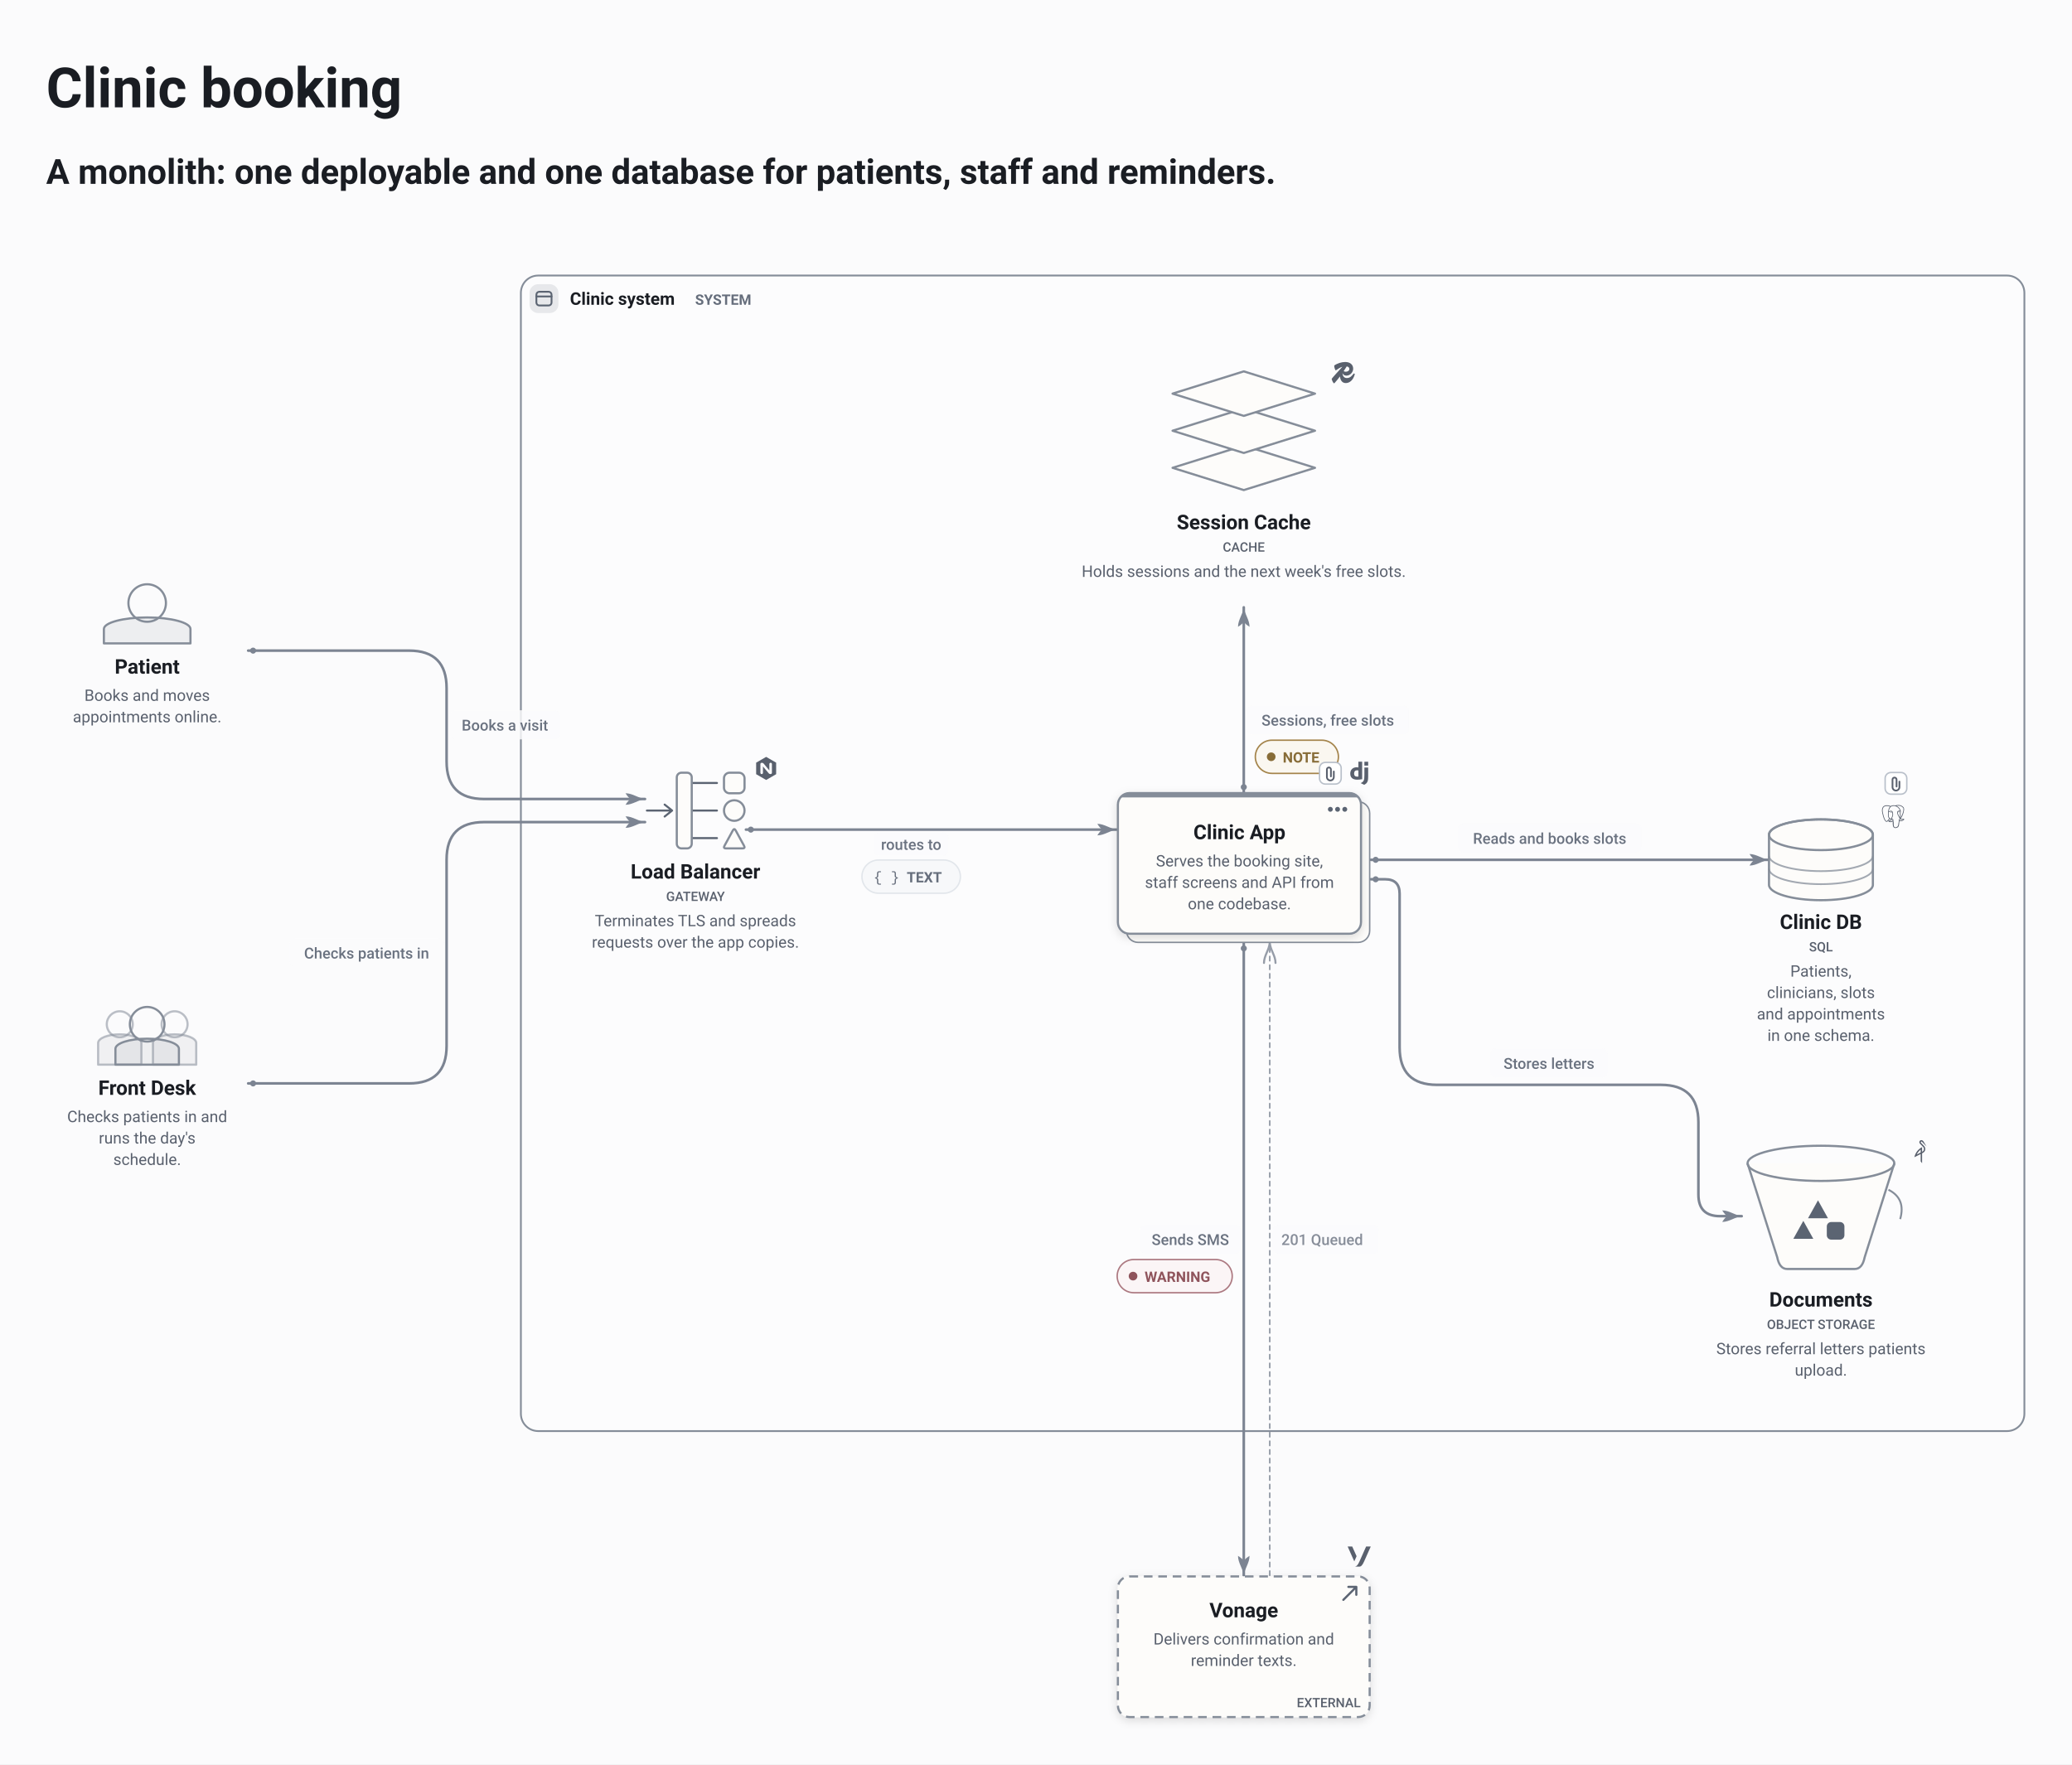
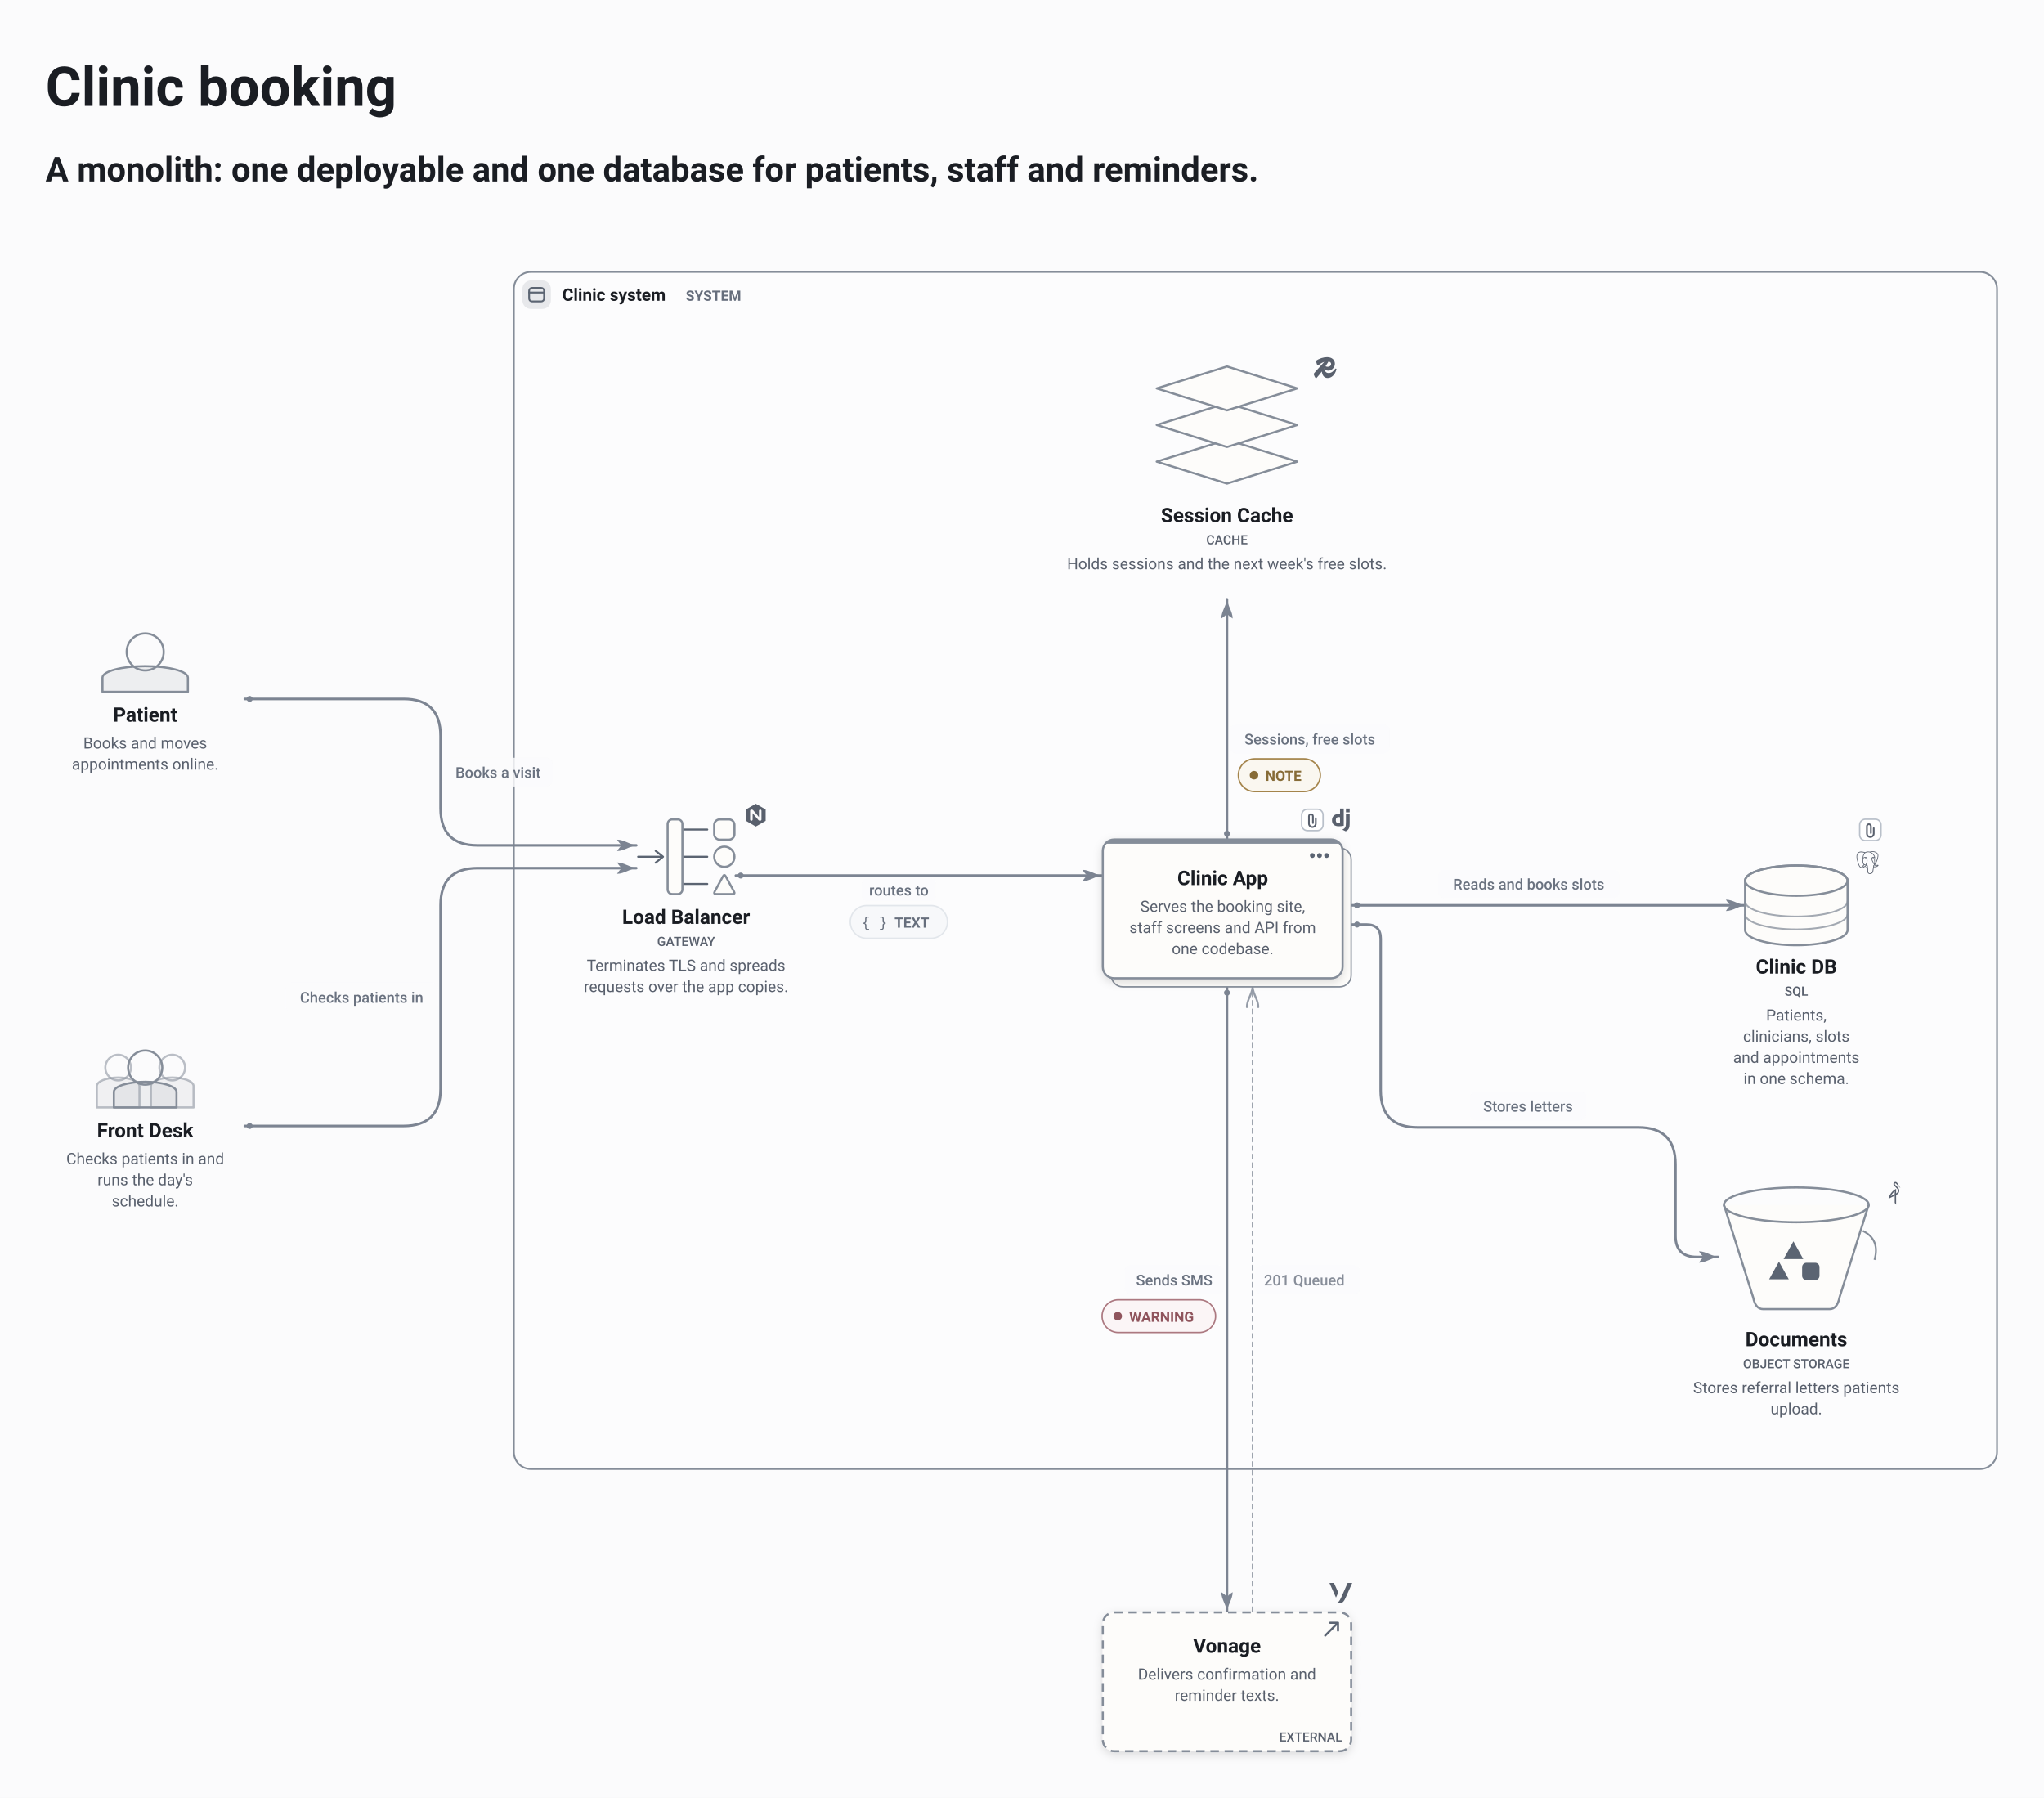
- <svg xmlns="http://www.w3.org/2000/svg" width="1436" height="1223" viewBox="0 0 1436 1223" role="img">
+ <svg xmlns="http://www.w3.org/2000/svg" width="1436" height="1263" viewBox="0 0 1436 1263" role="img">
  <defs>
    <filter id="docs-top-starter-monolith-dc-shadow" x="-25%" y="-30%" width="150%" height="170%">
      <feGaussianBlur in="SourceAlpha" stdDeviation="3" result="blur" />
      <feOffset in="blur" dx="0" dy="2" result="offset" />
      <feFlood flood-color="rgba(19, 24, 32, 0.13)" flood-opacity="1" result="color" />
      <feComposite in="color" in2="offset" operator="in" result="shadow" />
      <feMerge>
        <feMergeNode in="shadow" />
        <feMergeNode in="SourceGraphic" />
      </feMerge>
    </filter>
    <marker id="docs-top-starter-monolith-dc-arrow-7c8492" viewBox="-0.7 -0.7 15.4 9.4" refX="13.5" refY="4" markerWidth="15.4" markerHeight="9.4" markerUnits="userSpaceOnUse" orient="auto-start-reverse">
      <path d="M14 4 C9 3.6 5 0 0 0 Q2 3.2 3.6 4 Q2 4.8 0 8 C5 8 9 4.4 14 4 Z" fill="#7c8492" stroke-linejoin="round" stroke-linecap="round" />
    </marker>
    <marker id="docs-top-starter-monolith-dc-arrow-7c8492-open" viewBox="-0.7 -0.7 15.4 9.4" refX="13.5" refY="4" markerWidth="15.4" markerHeight="9.4" markerUnits="userSpaceOnUse" orient="auto-start-reverse">
      <path d="M0 0 C5 0 9 3.6 14 4 C9 4.4 5 8 0 8" fill="none" stroke="#7c8492" stroke-width="1.4" stroke-linejoin="round" stroke-linecap="round" />
    </marker>
    <marker id="docs-top-starter-monolith-dc-origin-7c8492" viewBox="-6 -2.6 6.5 5.2" refX="0" refY="0" markerWidth="6.5" markerHeight="5.2" markerUnits="userSpaceOnUse" orient="auto-start-reverse">
      <circle cx="-3.4" cy="0" r="2.1" fill="#7c8492" />
    </marker>
  </defs>
-   <rect x="0" y="0" width="1436" height="1223" fill="#fbfbfc" />
-   <g transform="translate(102 601)">
-     <g transform="translate(258 -411)">
-       <rect x="1" y="1" width="1042" height="801" rx="12" ry="12" fill="#ffffff" opacity="0.3" stroke="none" />
-       <rect x="1" y="1" width="1042" height="801" rx="12" ry="12" fill="none" stroke="#858d99" stroke-width="1.25" stroke-linejoin="round" />
+   <rect x="0" y="0" width="1436" height="1263" fill="#fbfbfc" />
+   <g transform="translate(102 641)">
+     <g transform="translate(258 -451)">
+       <rect x="1" y="1" width="1042" height="841" rx="12" ry="12" fill="#ffffff" opacity="0.3" stroke="none" />
+       <rect x="1" y="1" width="1042" height="841" rx="12" ry="12" fill="none" stroke="#858d99" stroke-width="1.25" stroke-linejoin="round" />
      <rect x="7" y="7" width="20" height="20" rx="6" ry="6" fill="#5b6472" opacity="0.13" stroke="none" />
      <g>
        <rect x="11.75" y="12.25" width="10.5" height="9.5" rx="2" ry="2" fill="none" stroke="#5b6472" stroke-width="1.25" stroke-linecap="round" stroke-linejoin="round" />
        <path d="M11.75 15.5 H22.25" fill="none" stroke="#5b6472" stroke-width="1.25" stroke-linecap="round" stroke-linejoin="round" />
      </g>
      <text x="35" y="21.26" fill="#1a1d23" font-family="system-ui, -apple-system, &quot;Segoe UI&quot;, Roboto, &quot;Helvetica Neue&quot;, Arial, sans-serif" font-size="12" font-weight="600" letter-spacing="0" textLength="78.75" lengthAdjust="spacingAndGlyphs" xml:space="preserve">Clinic system</text>
      <text x="121.75" y="21.26" fill="#666e7c" font-family="system-ui, -apple-system, &quot;Segoe UI&quot;, Roboto, &quot;Helvetica Neue&quot;, Arial, sans-serif" font-size="10" font-weight="600" letter-spacing="0" textLength="42.07" lengthAdjust="spacingAndGlyphs" xml:space="preserve">SYSTEM</text>
    </g>
    <path d="M70 -150L181.511 -150Q207.511 -150 207.511 -124L207.511 -73.136Q207.511 -47.136 233.511 -47.136L345.023 -47.136" fill="none" marker-end="url(#docs-top-starter-monolith-dc-arrow-7c8492)" marker-start="url(#docs-top-starter-monolith-dc-origin-7c8492)" stroke="#7c8492" stroke-width="1.8" stroke-linecap="round" stroke-linejoin="round" />
    <path d="M70 150L181.511 150Q207.511 150 207.511 124L207.511 -5.136Q207.511 -31.136 233.511 -31.136L345.023 -31.136" fill="none" marker-end="url(#docs-top-starter-monolith-dc-arrow-7c8492)" marker-start="url(#docs-top-starter-monolith-dc-origin-7c8492)" stroke="#7c8492" stroke-width="1.8" stroke-linecap="round" stroke-linejoin="round" />
    <path d="M414.977 -25.932L434.977 -25.932L543.489 -25.932L652 -25.932L672 -25.932" fill="none" marker-end="url(#docs-top-starter-monolith-dc-arrow-7c8492)" marker-start="url(#docs-top-starter-monolith-dc-origin-7c8492)" stroke="#7c8492" stroke-width="1.8" stroke-linecap="round" stroke-linejoin="round" />
-     <path d="M760 -52L760 -72L760 -116L760 -160L760 -180" fill="none" marker-end="url(#docs-top-starter-monolith-dc-arrow-7c8492)" marker-start="url(#docs-top-starter-monolith-dc-origin-7c8492)" stroke="#7c8492" stroke-width="1.8" stroke-linecap="round" stroke-linejoin="round" />
+     <path d="M760 -52L760 -72L760 -136L760 -200L760 -220" fill="none" marker-end="url(#docs-top-starter-monolith-dc-arrow-7c8492)" marker-start="url(#docs-top-starter-monolith-dc-origin-7c8492)" stroke="#7c8492" stroke-width="1.8" stroke-linecap="round" stroke-linejoin="round" />
    <path d="M848 -5L868 -5L986 -5L1104 -5L1124 -5" fill="none" marker-end="url(#docs-top-starter-monolith-dc-arrow-7c8492)" marker-start="url(#docs-top-starter-monolith-dc-origin-7c8492)" stroke="#7c8492" stroke-width="1.8" stroke-linecap="round" stroke-linejoin="round" />
    <path d="M760 53L760 73L760 272L760 471L760 491" fill="none" marker-end="url(#docs-top-starter-monolith-dc-arrow-7c8492)" marker-start="url(#docs-top-starter-monolith-dc-origin-7c8492)" stroke="#7c8492" stroke-width="1.8" stroke-linecap="round" stroke-linejoin="round" />
    <path d="M778 491L778 471L778 272L778 73L778 53" fill="none" opacity="0.8" marker-end="url(#docs-top-starter-monolith-dc-arrow-7c8492-open)" stroke="#7c8492" stroke-width="1.1" stroke-dasharray="3 3" stroke-linecap="round" stroke-linejoin="round" />
    <path d="M848 8.5L858 8.5Q868 8.5 868 18.5L868 125Q868 151 894 151L1049.08 151Q1075.08 151 1075.08 177L1075.08 227.023Q1075.08 242.023 1090.08 242.023L1105.08 242.023" fill="none" marker-end="url(#docs-top-starter-monolith-dc-arrow-7c8492)" marker-start="url(#docs-top-starter-monolith-dc-origin-7c8492)" stroke="#7c8492" stroke-width="1.8" stroke-linecap="round" stroke-linejoin="round" />
    <g transform="translate(-70 -209)">
      <path d="M40,54 L40,44 A30,8 0 0 1 100,44 L100,54 Z" fill="#858d99" opacity="0.12" stroke="none" />
      <path d="M40,54 L40,44 A30,8 0 0 1 100,44 L100,54 Z" fill="none" stroke="#858d99" stroke-width="1.5" stroke-linejoin="round" />
      <ellipse cx="70" cy="26" rx="13" ry="13" fill="none" stroke="#858d99" stroke-width="1.5" stroke-linejoin="round" />
      <text x="70" y="74.95" fill="#1a1d23" font-family="system-ui, -apple-system, &quot;Segoe UI&quot;, Roboto, &quot;Helvetica Neue&quot;, Arial, sans-serif" font-size="14" font-weight="600" text-anchor="middle" letter-spacing="0" textLength="47.78" lengthAdjust="spacingAndGlyphs" xml:space="preserve">Patient</text>
      <text x="70" y="93.83" fill="#59606d" font-family="system-ui, -apple-system, &quot;Segoe UI&quot;, Roboto, &quot;Helvetica Neue&quot;, Arial, sans-serif" font-size="11" font-weight="400" text-anchor="middle" letter-spacing="0" textLength="91.79" lengthAdjust="spacingAndGlyphs" xml:space="preserve">Books and moves</text>
      <text x="70" y="108.68" fill="#59606d" font-family="system-ui, -apple-system, &quot;Segoe UI&quot;, Roboto, &quot;Helvetica Neue&quot;, Arial, sans-serif" font-size="11" font-weight="400" text-anchor="middle" letter-spacing="0" textLength="109.82" lengthAdjust="spacingAndGlyphs" xml:space="preserve">appointments online.</text>
    </g>
    <g transform="translate(-70 83)">
      <path d="M36,54 L36,39 A15,6 0 0 1 66,39 L66,54 Z" fill="#858d99" opacity="0.096" stroke="none" />
      <path d="M36,54 L36,39 A15,6 0 0 1 66,39 L66,54 Z" fill="none" opacity="0.55" stroke="#858d99" stroke-width="1.5" stroke-linejoin="round" />
      <ellipse cx="51" cy="26" rx="9" ry="9" fill="none" opacity="0.55" stroke="#858d99" stroke-width="1.5" stroke-linejoin="round" />
      <path d="M74,54 L74,39 A15,6 0 0 1 104,39 L104,54 Z" fill="#858d99" opacity="0.096" stroke="none" />
      <path d="M74,54 L74,39 A15,6 0 0 1 104,39 L104,54 Z" fill="none" opacity="0.55" stroke="#858d99" stroke-width="1.5" stroke-linejoin="round" />
      <ellipse cx="89" cy="26" rx="9" ry="9" fill="none" opacity="0.55" stroke="#858d99" stroke-width="1.5" stroke-linejoin="round" />
      <path d="M48,54 L48,43 A22,7 0 0 1 92,43 L92,54 Z" fill="#858d99" opacity="0.12" stroke="none" />
      <path d="M48,54 L48,43 A22,7 0 0 1 92,43 L92,54 Z" fill="none" opacity="1" stroke="#858d99" stroke-width="1.5" stroke-linejoin="round" />
      <ellipse cx="70" cy="26" rx="12" ry="12" fill="none" opacity="1" stroke="#858d99" stroke-width="1.5" stroke-linejoin="round" />
      <text x="70" y="74.95" fill="#1a1d23" font-family="system-ui, -apple-system, &quot;Segoe UI&quot;, Roboto, &quot;Helvetica Neue&quot;, Arial, sans-serif" font-size="14" font-weight="600" text-anchor="middle" letter-spacing="0" textLength="73.29" lengthAdjust="spacingAndGlyphs" xml:space="preserve">Front Desk</text>
      <text x="70" y="93.83" fill="#59606d" font-family="system-ui, -apple-system, &quot;Segoe UI&quot;, Roboto, &quot;Helvetica Neue&quot;, Arial, sans-serif" font-size="11" font-weight="400" text-anchor="middle" letter-spacing="0" textLength="119.23" lengthAdjust="spacingAndGlyphs" xml:space="preserve">Checks patients in and</text>
      <text x="70" y="108.68" fill="#59606d" font-family="system-ui, -apple-system, &quot;Segoe UI&quot;, Roboto, &quot;Helvetica Neue&quot;, Arial, sans-serif" font-size="11" font-weight="400" text-anchor="middle" letter-spacing="0" textLength="74.23" lengthAdjust="spacingAndGlyphs" xml:space="preserve">runs the day's</text>
      <text x="70" y="123.53" fill="#59606d" font-family="system-ui, -apple-system, &quot;Segoe UI&quot;, Roboto, &quot;Helvetica Neue&quot;, Arial, sans-serif" font-size="11" font-weight="400" text-anchor="middle" letter-spacing="0" textLength="50.76" lengthAdjust="spacingAndGlyphs" xml:space="preserve">schedule.</text>
    </g>
    <g transform="translate(290 -78)">
      <g transform="translate(-26.59 0) scale(1.295455)">
        <path d="M64,30 L77.5,30 M73.5,26.8 L77.5,30 L73.5,33.2" fill="none" stroke="#5b6472" stroke-width="1.08" stroke-linecap="round" stroke-linejoin="round" />
        <path d="M88,15.25 H101.5 M88,30 H101.5 M88,44.75 H101.5" fill="none" stroke="#5b6472" stroke-width="1.08" stroke-linecap="round" stroke-linejoin="round" />
        <rect x="80" y="9.75" width="8" height="40.5" rx="2.5" ry="2.5" fill="#fdfcfa" stroke="#858d99" stroke-width="1.16" stroke-linejoin="round" />
        <rect x="105.25" y="9.75" width="11" height="11" rx="3" ry="3" fill="#fdfcfa" stroke="#858d99" stroke-width="1.16" stroke-linejoin="round" />
        <ellipse cx="110.75" cy="30" rx="5.5" ry="5.5" fill="#fdfcfa" stroke="#858d99" stroke-width="1.16" stroke-linejoin="round" />
        <path d="M109.984,40.655 Q110.75,39.25 111.516,40.655 L115.984,48.845 Q116.75,50.25 115.15,50.25 L106.35,50.25 Q104.75,50.25 105.516,48.845 Z" fill="#fdfcfa" stroke="#858d99" stroke-width="1.16" stroke-linejoin="round" />
      </g>
      <text x="90" y="86.02" fill="#1a1d23" font-family="system-ui, -apple-system, &quot;Segoe UI&quot;, Roboto, &quot;Helvetica Neue&quot;, Arial, sans-serif" font-size="14" font-weight="600" text-anchor="middle" letter-spacing="0" textLength="95.6" lengthAdjust="spacingAndGlyphs" xml:space="preserve">Load Balancer</text>
      <text x="90" y="101.54" fill="#59606d" font-family="system-ui, -apple-system, &quot;Segoe UI&quot;, Roboto, &quot;Helvetica Neue&quot;, Arial, sans-serif" font-size="9" font-weight="500" text-anchor="middle" letter-spacing="0" textLength="44.48" lengthAdjust="spacingAndGlyphs" xml:space="preserve">GATEWAY</text>
      <text x="90" y="119.04" fill="#59606d" font-family="system-ui, -apple-system, &quot;Segoe UI&quot;, Roboto, &quot;Helvetica Neue&quot;, Arial, sans-serif" font-size="11" font-weight="400" text-anchor="middle" letter-spacing="0" textLength="149.01" lengthAdjust="spacingAndGlyphs" xml:space="preserve">Terminates TLS and spreads</text>
      <text x="90" y="133.89" fill="#59606d" font-family="system-ui, -apple-system, &quot;Segoe UI&quot;, Roboto, &quot;Helvetica Neue&quot;, Arial, sans-serif" font-size="11" font-weight="400" text-anchor="middle" letter-spacing="0" textLength="155.46" lengthAdjust="spacingAndGlyphs" xml:space="preserve">requests over the app copies.</text>
      <g transform="translate(130.98 1.66) scale(0.6666667)">
        <path d="M12 0L1.605 6v12L12 24l10.395-6V6L12 0zm6 16.59c0 .705-.646 1.29-1.529 1.29-.631 0-1.351-.255-1.801-.81l-6-7.141v6.66c0 .721-.57 1.29-1.274 1.29H7.32c-.721 0-1.29-.6-1.29-1.29V7.41c0-.705.63-1.29 1.5-1.29.646 0 1.38.255 1.83.81l5.97 7.141V7.41c0-.721.6-1.29 1.29-1.29h.075c.72 0 1.29.6 1.29 1.29v9.18H18z" fill="#59606d" stroke="none" />
      </g>
    </g>
    <g transform="translate(672 -52)">
      <rect x="6.75" y="6.75" width="168.5" height="97.5" rx="8" ry="8" fill="#fdfcfa" stroke="#858d99" stroke-width="1" stroke-linejoin="round" />
      <rect x="0.75" y="0.75" width="168.5" height="97.5" rx="8" ry="8" fill="#fdfcfa" filter="url(#docs-top-starter-monolith-dc-shadow)" stroke="#858d99" stroke-width="1.5" stroke-linejoin="round" />
      <clipPath id="docs-top-starter-monolith-dc-export-clip-1">
        <rect x="0.75" y="0.75" width="168.5" height="97.5" rx="8" />
      </clipPath>
      <g clip-path="url(#docs-top-starter-monolith-dc-export-clip-1)">
        <rect x="0.75" y="0.75" width="168.5" height="3" fill="#858d99" stroke="none" />
      </g>
      <g>
        <ellipse cx="158" cy="12" rx="1.7" ry="1.7" fill="#5b6472" stroke="none" />
        <ellipse cx="153" cy="12" rx="1.7" ry="1.7" fill="#5b6472" stroke="none" />
        <ellipse cx="148" cy="12" rx="1.7" ry="1.7" fill="#5b6472" stroke="none" />
      </g>
      <text x="85" y="32.73" fill="#1a1d23" font-family="system-ui, -apple-system, &quot;Segoe UI&quot;, Roboto, &quot;Helvetica Neue&quot;, Arial, sans-serif" font-size="14" font-weight="600" text-anchor="middle" letter-spacing="0" textLength="68.5" lengthAdjust="spacingAndGlyphs" xml:space="preserve">Clinic App</text>
      <text x="85" y="51.6" fill="#59606d" font-family="system-ui, -apple-system, &quot;Segoe UI&quot;, Roboto, &quot;Helvetica Neue&quot;, Arial, sans-serif" font-size="11" font-weight="400" text-anchor="middle" letter-spacing="0" textLength="126.41" lengthAdjust="spacingAndGlyphs" xml:space="preserve">Serves the booking site,</text>
      <text x="85" y="66.45" fill="#59606d" font-family="system-ui, -apple-system, &quot;Segoe UI&quot;, Roboto, &quot;Helvetica Neue&quot;, Arial, sans-serif" font-size="11" font-weight="400" text-anchor="middle" letter-spacing="0" textLength="139.13" lengthAdjust="spacingAndGlyphs" xml:space="preserve">staff screens and API from</text>
      <text x="85" y="81.3" fill="#59606d" font-family="system-ui, -apple-system, &quot;Segoe UI&quot;, Roboto, &quot;Helvetica Neue&quot;, Arial, sans-serif" font-size="11" font-weight="400" text-anchor="middle" letter-spacing="0" textLength="76.96" lengthAdjust="spacingAndGlyphs" xml:space="preserve">one codebase.</text>
      <g transform="translate(160 -21) scale(0.6666667)">
        <path d="M11.146 0h3.924v18.166c-2.013.382-3.491.535-5.096.535-4.791 0-7.288-2.166-7.288-6.32 0-4.002 2.65-6.6 6.753-6.6.637 0 1.121.05 1.707.203zm0 9.143a3.894 3.894 0 00-1.325-.204c-1.988 0-3.134 1.223-3.134 3.365 0 2.09 1.096 3.236 3.109 3.236.433 0 .79-.025 1.35-.102V9.142zM21.314 6.06v9.098c0 3.134-.229 4.638-.917 5.937-.637 1.249-1.478 2.039-3.211 2.905l-3.644-1.733c1.733-.815 2.574-1.53 3.109-2.625.561-1.121.739-2.421.739-5.835V6.059h3.924zM17.39.021h3.924v4.026H17.39z" fill="#59606d" stroke="none" />
      </g>
    </g>
    <g transform="translate(1100 -45)">
      <g transform="translate(-20 0) scale(1.333333)">
        <path d="M33,16.98 a27,7.98 0 0 1 54,0 l0,26.04 a27,7.98 0 0 1 -54,0 Z" fill="#fdfcfa" stroke="#858d99" stroke-width="1.13" stroke-linejoin="round" />
        <path d="M33,16.98 a27,7.98 0 0 0 54,0 a27,7.98 0 0 0 -54,0" fill="none" stroke="#858d99" stroke-width="1.13" stroke-linejoin="round" />
        <path d="M33,27.917 a27,7.98 0 0 0 54,0" fill="none" opacity="0.75" stroke="#858d99" stroke-width="0.9" stroke-linejoin="round" />
        <path d="M33,34.687 a27,7.98 0 0 0 54,0" fill="none" opacity="0.75" stroke="#858d99" stroke-width="0.9" stroke-linejoin="round" />
      </g>
      <text x="60" y="87.95" fill="#1a1d23" font-family="system-ui, -apple-system, &quot;Segoe UI&quot;, Roboto, &quot;Helvetica Neue&quot;, Arial, sans-serif" font-size="14" font-weight="600" text-anchor="middle" letter-spacing="0" textLength="60.8" lengthAdjust="spacingAndGlyphs" xml:space="preserve">Clinic DB</text>
      <text x="60" y="103.48" fill="#59606d" font-family="system-ui, -apple-system, &quot;Segoe UI&quot;, Roboto, &quot;Helvetica Neue&quot;, Arial, sans-serif" font-size="9" font-weight="500" text-anchor="middle" letter-spacing="0" textLength="18.53" lengthAdjust="spacingAndGlyphs" xml:space="preserve">SQL</text>
      <text x="60" y="120.98" fill="#59606d" font-family="system-ui, -apple-system, &quot;Segoe UI&quot;, Roboto, &quot;Helvetica Neue&quot;, Arial, sans-serif" font-size="11" font-weight="400" text-anchor="middle" letter-spacing="0" textLength="45.75" lengthAdjust="spacingAndGlyphs" xml:space="preserve">Patients,</text>
      <text x="60" y="135.83" fill="#59606d" font-family="system-ui, -apple-system, &quot;Segoe UI&quot;, Roboto, &quot;Helvetica Neue&quot;, Arial, sans-serif" font-size="11" font-weight="400" text-anchor="middle" letter-spacing="0" textLength="80.05" lengthAdjust="spacingAndGlyphs" xml:space="preserve">clinicians, slots</text>
      <text x="60" y="150.68" fill="#59606d" font-family="system-ui, -apple-system, &quot;Segoe UI&quot;, Roboto, &quot;Helvetica Neue&quot;, Arial, sans-serif" font-size="11" font-weight="400" text-anchor="middle" letter-spacing="0" textLength="94.42" lengthAdjust="spacingAndGlyphs" xml:space="preserve">and appointments</text>
      <text x="60" y="165.53" fill="#59606d" font-family="system-ui, -apple-system, &quot;Segoe UI&quot;, Roboto, &quot;Helvetica Neue&quot;, Arial, sans-serif" font-size="11" font-weight="400" text-anchor="middle" letter-spacing="0" textLength="79" lengthAdjust="spacingAndGlyphs" xml:space="preserve">in one schema.</text>
      <g transform="translate(102 2) scale(0.6666667)">
        <path d="M23.559 14.723a.527.527 0 0 0-.056-.119c-.139-.263-.477-.342-1.007-.232-1.653.341-2.293.131-2.526-.019 1.342-2.048 2.445-4.522 3.041-6.83.271-1.051.798-3.524.122-4.732a1.564 1.564 0 0 0-.151-.235C21.693.909 19.801.025 17.51.001c-1.495-.016-2.771.346-3.116.479a9.449 9.449 0 0 0-.516-.082 8.044 8.044 0 0 0-1.311-.128c-1.182-.018-2.204.264-3.05.841-.857-.321-4.789-1.645-7.222.079C.936 2.153.309 3.873.43 6.304c.041.818.507 3.334 1.242 5.744.46 1.506.939 2.702 1.433 3.582.553.994 1.126 1.593 1.714 1.79.447.149 1.133.144 1.858-.728.801-.964 1.59-1.826 1.945-2.207.435.235.906.362 1.39.377a.057.057 0 0 0 0.0.004 11.031 11.031 0 0 0-.247.305c-.339.43-.409.52-1.5.744-.31.064-1.134.234-1.146.811-.003.122.033.231.092.327.227.423.922.61 1.015.633 1.335.334 2.504.092 3.371-.679-.017 2.231.077 4.417.345 5.087.221.553.762 1.905 2.469 1.904.251 0 .526-.029.83-.094 1.782-.382 2.556-1.17 2.855-2.906.15-.871.402-2.875.539-4.101.017-.07.036-.121.057-.136.001-.001.07-.047.427.031a.367.367 0 0 0 .044.007l.254.022.015.001c.847.038 1.911-.143 2.531-.431.644-.299 1.806-1.032 1.595-1.67zM2.371 11.877c-.744-2.436-1.178-4.885-1.212-5.572-.109-2.171.417-3.683 1.562-4.493 1.837-1.299 4.84-.541 6.108-.13-.003.003-.007.006-.01.009-2.024 2.044-1.976 5.536-1.971 5.75-0.0.082.007.199.016.359.035.587.1 1.68-.073 2.918-.161 1.15.194 2.276.973 3.089.081.084.165.163.252.237-.347.371-1.1 1.193-1.903 2.158-.568.682-.96.552-1.089.509-.392-.131-.813-.587-1.238-1.322-.48-.839-.964-2.032-1.415-3.513zm6.007 5.087c-.171-.043-.327-.113-.432-.177.089-.039.237-.09.483-.141 1.283-.264 1.482-.451 1.914-1.0.099-.126.212-.269.367-.443a.355.355 0 0 0 .074-.13c.171-.151.272-.11.437-.042.156.065.308.26.369.475.029.102.062.294-.045.444-.904 1.266-2.222 1.249-3.168 1.013zm2.094-3.988-.052.141c-.133.357-.257.688-.333 1.003-.667-.002-1.317-.287-1.81-.802-.628-.655-.913-1.566-.782-2.5.183-1.308.115-2.447.079-3.059-.005-.086-.009-.161-.012-.22.296-.262 1.666-.996 2.643-.772.446.102.718.406.831.928.585 2.704.077 3.831-.33 4.736-.084.187-.163.363-.231.545zm7.364 4.572c-.017.177-.036.376-.062.596l-.146.438a.355.355 0 0 0-.018.108c-.006.475-.054.649-.115.869-.063.229-.135.489-.179 1.058-.11 1.414-.878 2.227-2.417 2.557-1.516.325-1.784-.497-2.021-1.222a6.582 6.582 0 0 0-.077-.227c-.215-.586-.191-1.412-.157-2.555.017-.561-.025-1.901-.33-2.646.004-.293.011-.591.019-.892a.353.353 0 0 0-.015-.113 1.493 1.493 0 0 0-.044-.208c-.123-.428-.421-.787-.78-.935-.142-.059-.404-.167-.718-.087.067-.276.183-.588.309-.925l.053-.142c.059-.16.134-.326.213-.501.426-.948 1.011-2.245.377-5.177-.237-1.098-1.03-1.634-2.232-1.51-.721.075-1.38.365-1.709.532a5.672 5.672 0 0 0-.196.104c.092-1.106.439-3.174 1.736-4.482a4.031 4.031 0 0 1 .303-.276.353.353 0 0 0 .145-.064c.752-.571 1.694-.851 2.802-.833.409.007.802.034 1.174.081 1.939.354 3.244 1.447 4.036 2.383.814.962 1.255 1.931 1.431 2.454-1.323-.135-2.223.127-2.68.779-.993 1.419.543 4.173 1.281 5.496.135.243.252.452.289.541.24.583.551.971.779 1.255.07.087.137.171.189.245-.401.116-1.121.383-1.055 1.717-.012.156-.042.447-.083.815-.046.208-.07.46-.099.766zm.89-1.621c-.041-.832.269-.918.597-1.01a2.857 2.857 0 0 0 .135-.041 1.202 1.202 0 0 0 .134.103c.57.377 1.582.421 3.007.134-.202.177-.519.399-.953.601-.41.19-1.096.333-1.747.364-.72.034-1.086-.081-1.172-.151zm.57-9.271c-.006.351-.054.669-.105 1.002-.055.358-.112.727-.126 1.176-.014.437.04.891.093 1.33.107.887.216 1.8-.207 2.701a3.527 3.527 0 0 1-.188-.386c-.053-.128-.167-.333-.325-.616-.616-1.104-2.057-3.69-1.319-4.745.38-.543 1.341-.566 2.178-.463zm.228 7.014a12.376 12.376 0 0 0-.085-.107l-.035-.044c.726-1.2.584-2.386.458-3.438-.052-.432-.101-.84-.088-1.223.013-.406.067-.754.118-1.091.064-.415.129-.844.111-1.351.013-.053.019-.116.012-.19-.046-.485-.6-1.938-1.729-3.253-.608-.707-1.49-1.497-2.689-2.039.525-.107 1.233-.203 2.024-.186 2.051.046 3.675.814 4.824 2.282a.908.908 0 0 1 .067.1c.723 1.356-.276 6.275-2.987 10.54zm-8.817-6.116c-.025.179-.309.422-.621.422a.582.582 0 0 1-.081-.006c-.187-.026-.377-.144-.506-.316-.046-.06-.12-.178-.105-.284.005-.04.026-.099.092-.149.118-.089.352-.123.61-.087.316.044.643.194.611.419zm7.931-.411c.011.079-.049.201-.153.31-.068.072-.212.196-.408.223a.546.546 0 0 1-.075.005c-.293 0-.541-.234-.561-.372-.024-.176.264-.311.561-.352.297-.041.611.009.636.185z" fill="#59606d" stroke="none" />
      </g>
    </g>
-     <g transform="translate(620 -359)">
+     <g transform="translate(620 -399)">
      <g transform="translate(-147.98 0) scale(2.057008)">
        <path d="M140,32.5 L164,40 L140,47.5 L116,40 Z" fill="#fdfcfa" stroke="#858d99" stroke-width="0.73" stroke-linejoin="round" />
        <path d="M140,20 L164,27.5 L140,35 L116,27.5 Z" fill="#fdfcfa" stroke="#858d99" stroke-width="0.73" stroke-linejoin="round" />
        <path d="M140,7.5 L164,15 L140,22.5 L116,15 Z" fill="#fdfcfa" stroke="#858d99" stroke-width="0.73" stroke-linejoin="round" />
      </g>
      <text x="140" y="124.86" fill="#1a1d23" font-family="system-ui, -apple-system, &quot;Segoe UI&quot;, Roboto, &quot;Helvetica Neue&quot;, Arial, sans-serif" font-size="14" font-weight="600" text-anchor="middle" letter-spacing="0" textLength="98.94" lengthAdjust="spacingAndGlyphs" xml:space="preserve">Session Cache</text>
      <text x="140" y="140.38" fill="#59606d" font-family="system-ui, -apple-system, &quot;Segoe UI&quot;, Roboto, &quot;Helvetica Neue&quot;, Arial, sans-serif" font-size="9" font-weight="500" text-anchor="middle" letter-spacing="0" textLength="31.87" lengthAdjust="spacingAndGlyphs" xml:space="preserve">CACHE</text>
      <text x="140" y="157.88" fill="#59606d" font-family="system-ui, -apple-system, &quot;Segoe UI&quot;, Roboto, &quot;Helvetica Neue&quot;, Arial, sans-serif" font-size="11" font-weight="400" text-anchor="middle" letter-spacing="0" textLength="242.07" lengthAdjust="spacingAndGlyphs" xml:space="preserve">Holds sessions and the next week's free slots.</text>
      <g transform="translate(200.92 8.31) scale(0.6666667)">
        <path d="M22.71 13.145c-1.66 2.092-3.452 4.483-7.038 4.483-3.203 0-4.397-2.825-4.48-5.12.701 1.484 2.073 2.685 4.214 2.63 4.117-.133 6.94-3.852 6.94-7.239 0-4.05-3.022-6.972-8.268-6.972-3.752 0-8.4 1.428-11.455 3.685C2.59 6.937 3.885 9.958 4.35 9.626c2.648-1.904 4.748-3.13 6.784-3.744C8.12 9.244.886 17.05 0 18.425c.1 1.261 1.66 4.648 2.424 4.648.232 0 .431-.133.664-.365a100.49 100.49 0 0 0 5.54-6.765c.222 3.104 1.748 6.898 6.014 6.898 3.819 0 7.604-2.756 9.33-8.965.2-.764-.73-1.361-1.261-.73zm-4.349-5.013c0 1.959-1.926 2.922-3.685 2.922-.941 0-1.664-.247-2.235-.568 1.051-1.592 2.092-3.225 3.21-4.973 1.972.334 2.71 1.43 2.71 2.619z" fill="#59606d" stroke="none" />
      </g>
    </g>
    <g transform="translate(672 491)">
      <rect x="0.75" y="0.75" width="174.5" height="97.5" rx="8" ry="8" fill="#fdfcfa" filter="url(#docs-top-starter-monolith-dc-shadow)" stroke="#858d99" stroke-width="1.5" stroke-dasharray="6 4" stroke-linejoin="round" />
      <path d="M157,17 L166,8 M160.5,8 H166 V13.5" fill="none" stroke="#5b6472" stroke-width="1.5" stroke-linecap="round" stroke-linejoin="round" />
      <text x="88" y="29.07" fill="#1a1d23" font-family="system-ui, -apple-system, &quot;Segoe UI&quot;, Roboto, &quot;Helvetica Neue&quot;, Arial, sans-serif" font-size="14" font-weight="600" text-anchor="middle" letter-spacing="0" textLength="50.54" lengthAdjust="spacingAndGlyphs" xml:space="preserve">Vonage</text>
      <text x="88" y="47.95" fill="#59606d" font-family="system-ui, -apple-system, &quot;Segoe UI&quot;, Roboto, &quot;Helvetica Neue&quot;, Arial, sans-serif" font-size="11" font-weight="400" text-anchor="middle" letter-spacing="0" textLength="134.03" lengthAdjust="spacingAndGlyphs" xml:space="preserve">Delivers confirmation and</text>
      <text x="88" y="62.8" fill="#59606d" font-family="system-ui, -apple-system, &quot;Segoe UI&quot;, Roboto, &quot;Helvetica Neue&quot;, Arial, sans-serif" font-size="11" font-weight="400" text-anchor="middle" letter-spacing="0" textLength="78.98" lengthAdjust="spacingAndGlyphs" xml:space="preserve">reminder texts.</text>
      <text x="169" y="91.43" fill="#59606d" font-family="system-ui, -apple-system, &quot;Segoe UI&quot;, Roboto, &quot;Helvetica Neue&quot;, Arial, sans-serif" font-size="9" font-weight="500" text-anchor="end" letter-spacing="0" textLength="48.45" lengthAdjust="spacingAndGlyphs" xml:space="preserve">EXTERNAL</text>
      <g transform="translate(160 -21) scale(0.6666667)">
        <path d="M9.279 11.617l-4.54-10.07H0l6.797 15.296a.084.084 0 0 0 .153 0zm9.898-10.07s-6.148 13.868-6.917 15.565c-1.838 4.056-3.2 5.07-4.588 5.289a.026.026 0 0 0 .004.052h4.34c1.911 0 3.219-1.285 5.06-5.341C17.72 15.694 24 1.547 24 1.547z" fill="#59606d" stroke="none" />
      </g>
    </g>
    <g transform="translate(1050 181)">
      <g transform="translate(-113.75 0) scale(2.034091)">
        <path d="M85,12 L95.1,44 Q95.9,48 98.5,48 L121.5,48 Q124.1,48 124.9,44 L135,12" fill="#fdfcfa" stroke="#858d99" stroke-width="0.74" stroke-linejoin="round" />
        <path d="M85,12 a25,6 0 0 0 50,0 a25,6 0 0 0 -50,0" fill="none" stroke="#858d99" stroke-width="0.74" stroke-linejoin="round" />
        <path d="M133,21 q6,3 4,10" fill="none" stroke="#858d99" stroke-width="0.64" stroke-linejoin="round" />
        <path d="M109,24.6 L112.4,30.72 L105.6,30.72 Z M104,31.6 L107.4,37.72 L100.6,37.72 Z" fill="#5b6472" stroke="none" />
        <rect x="112" y="32" width="6" height="6" rx="1.5" ry="1.5" fill="#5b6472" stroke="none" />
      </g>
      <text x="110" y="123.69" fill="#1a1d23" font-family="system-ui, -apple-system, &quot;Segoe UI&quot;, Roboto, &quot;Helvetica Neue&quot;, Arial, sans-serif" font-size="14" font-weight="600" text-anchor="middle" letter-spacing="0" textLength="77.02" lengthAdjust="spacingAndGlyphs" xml:space="preserve">Documents</text>
      <text x="110" y="139.21" fill="#59606d" font-family="system-ui, -apple-system, &quot;Segoe UI&quot;, Roboto, &quot;Helvetica Neue&quot;, Arial, sans-serif" font-size="9" font-weight="500" text-anchor="middle" letter-spacing="0" textLength="82.91" lengthAdjust="spacingAndGlyphs" xml:space="preserve">OBJECT STORAGE</text>
      <text x="110" y="156.71" fill="#59606d" font-family="system-ui, -apple-system, &quot;Segoe UI&quot;, Roboto, &quot;Helvetica Neue&quot;, Arial, sans-serif" font-size="11" font-weight="400" text-anchor="middle" letter-spacing="0" textLength="157.46" lengthAdjust="spacingAndGlyphs" xml:space="preserve">Stores referral letters patients</text>
      <text x="110" y="171.56" fill="#59606d" font-family="system-ui, -apple-system, &quot;Segoe UI&quot;, Roboto, &quot;Helvetica Neue&quot;, Arial, sans-serif" font-size="11" font-weight="400" text-anchor="middle" letter-spacing="0" textLength="38.96" lengthAdjust="spacingAndGlyphs" xml:space="preserve">upload.</text>
      <g transform="translate(170.92 8.31) scale(0.6666667)">
        <path d="M13.207.006c-.622-.048-1.2.194-1.621.582a2.15 2.15 0 0 0-.094 3.035l3.408 3.551a3.042 3.042 0 0 1-.664 4.688l-.463.238V7.285a15.42 15.42 0 0 0-8.017 10.486v.018l6.549-3.328v7.621L13.779 24V13.682l.896-.463a4.443 4.443 0 0 0 1.221-7.029l-3.371-3.525a.749.749 0 0 1 .037-1.055.752.752 0 0 1 1.057.037l.467.486-.006.006 4.07 4.244a.057.057 0 0 0 .082 0 .06.06 0 0 0 0-.07l-3.141-5.143-.148.142.148-.144C14.495.393 13.829.054 13.207.006Zm-.902 9.865v2.994l-4.152 2.148a13.979 13.979 0 0 1 2.768-3.928 14.178 14.178 0 0 1 1.385-1.215z" fill="#59606d" stroke="none" />
      </g>
    </g>
-     <g transform="translate(-70 -569)">
+     <g transform="translate(-70 -609)">
      <text letter-spacing="0" xml:space="preserve">
        <tspan x="0" y="42.41" fill="#1a1d23" font-family="system-ui, -apple-system, &quot;Segoe UI&quot;, Roboto, &quot;Helvetica Neue&quot;, Arial, sans-serif" font-size="38.5" font-weight="700" textLength="253.34" lengthAdjust="spacingAndGlyphs">Clinic booking</tspan>
      </text>
      <text letter-spacing="0" xml:space="preserve">
        <tspan x="0" y="95.42" fill="#1a1d23" font-family="system-ui, -apple-system, &quot;Segoe UI&quot;, Roboto, &quot;Helvetica Neue&quot;, Arial, sans-serif" font-size="24" font-weight="700" textLength="874.42" lengthAdjust="spacingAndGlyphs">A monolith: one deployable and one database for patients, staff and reminders.</tspan>
      </text>
    </g>
    <rect x="209.51" y="-108.66" width="76.78" height="20.18" rx="4" ry="4" fill="#fbfbfc" opacity="0.82" stroke="none" />
    <text x="247.9" y="-94.57" fill="#6a7280" font-family="system-ui, -apple-system, &quot;Segoe UI&quot;, Roboto, &quot;Helvetica Neue&quot;, Arial, sans-serif" font-size="10.5" font-weight="500" text-anchor="middle" letter-spacing="0" textLength="64.78" lengthAdjust="spacingAndGlyphs" xml:space="preserve">Books a visit</text>
    <rect x="98.63" y="49.34" width="106.88" height="20.18" rx="4" ry="4" fill="#fbfbfc" opacity="0.82" stroke="none" />
    <text x="152.07" y="63.43" fill="#6a7280" font-family="system-ui, -apple-system, &quot;Segoe UI&quot;, Roboto, &quot;Helvetica Neue&quot;, Arial, sans-serif" font-size="10.5" font-weight="500" text-anchor="middle" letter-spacing="0" textLength="94.88" lengthAdjust="spacingAndGlyphs" xml:space="preserve">Checks patients in</text>
    <rect x="503.37" y="-24.02" width="52.23" height="16.18" rx="4" ry="4" fill="#fbfbfc" opacity="0.82" stroke="none" />
    <text x="529.49" y="-11.93" fill="#6a7280" font-family="system-ui, -apple-system, &quot;Segoe UI&quot;, Roboto, &quot;Helvetica Neue&quot;, Arial, sans-serif" font-size="10.5" font-weight="500" text-anchor="middle" letter-spacing="0" textLength="46.23" lengthAdjust="spacingAndGlyphs" xml:space="preserve">routes to</text>
    <rect x="495.36" y="-4.84" width="68.25" height="23" rx="11.5" ry="11.5" fill="#f7f8fa" stroke="#e2e6eb" stroke-width="1" stroke-linejoin="round" />
    <text x="503.36" y="10.16" fill="#666e7c" font-family="ui-monospace, SFMono-Regular, &quot;SF Mono&quot;, Menlo, Consolas, &quot;Liberation Mono&quot;, monospace" font-size="10" font-weight="400" letter-spacing="0" textLength="18.06" lengthAdjust="spacingAndGlyphs" xml:space="preserve">{ }</text>
    <text x="526.43" y="10.66" fill="#666e7c" font-family="system-ui, -apple-system, &quot;Segoe UI&quot;, Roboto, &quot;Helvetica Neue&quot;, Arial, sans-serif" font-size="10" font-weight="700" letter-spacing="0" textLength="27.19" lengthAdjust="spacingAndGlyphs" xml:space="preserve">TEXT</text>
-     <rect x="762" y="-112.09" width="112.47" height="20.18" rx="4" ry="4" fill="#fbfbfc" opacity="0.82" stroke="none" />
-     <text x="818.24" y="-98" fill="#6a7280" font-family="system-ui, -apple-system, &quot;Segoe UI&quot;, Roboto, &quot;Helvetica Neue&quot;, Arial, sans-serif" font-size="10.5" font-weight="500" text-anchor="middle" letter-spacing="0" textLength="100.47" lengthAdjust="spacingAndGlyphs" xml:space="preserve">Sessions, free slots</text>
-     <rect x="768" y="-87.91" width="57.59" height="23" rx="11.5" ry="11.5" fill="#faf7f0" stroke="#a4844b" stroke-width="1" stroke-linejoin="round" />
-     <ellipse cx="779" cy="-76.41" rx="3" ry="3" fill="#876c37" stroke="none" />
-     <text x="787" y="-72.41" fill="#876c37" font-family="system-ui, -apple-system, &quot;Segoe UI&quot;, Roboto, &quot;Helvetica Neue&quot;, Arial, sans-serif" font-size="10" font-weight="700" letter-spacing="0" textLength="28.59" lengthAdjust="spacingAndGlyphs" xml:space="preserve">NOTE</text>
+     <rect x="762" y="-132.09" width="112.47" height="20.18" rx="4" ry="4" fill="#fbfbfc" opacity="0.82" stroke="none" />
+     <text x="818.24" y="-118" fill="#6a7280" font-family="system-ui, -apple-system, &quot;Segoe UI&quot;, Roboto, &quot;Helvetica Neue&quot;, Arial, sans-serif" font-size="10.5" font-weight="500" text-anchor="middle" letter-spacing="0" textLength="100.47" lengthAdjust="spacingAndGlyphs" xml:space="preserve">Sessions, free slots</text>
+     <rect x="768" y="-107.91" width="57.59" height="23" rx="11.5" ry="11.5" fill="#faf7f0" stroke="#a4844b" stroke-width="1" stroke-linejoin="round" />
+     <ellipse cx="779" cy="-96.41" rx="3" ry="3" fill="#876c37" stroke="none" />
+     <text x="787" y="-92.41" fill="#876c37" font-family="system-ui, -apple-system, &quot;Segoe UI&quot;, Roboto, &quot;Helvetica Neue&quot;, Arial, sans-serif" font-size="10" font-weight="700" letter-spacing="0" textLength="28.59" lengthAdjust="spacingAndGlyphs" xml:space="preserve">NOTE</text>
    <rect x="908.37" y="-30.17" width="127.26" height="20.18" rx="4" ry="4" fill="#fbfbfc" opacity="0.82" stroke="none" />
    <text x="972" y="-16.09" fill="#6a7280" font-family="system-ui, -apple-system, &quot;Segoe UI&quot;, Roboto, &quot;Helvetica Neue&quot;, Arial, sans-serif" font-size="10.5" font-weight="500" text-anchor="middle" letter-spacing="0" textLength="115.26" lengthAdjust="spacingAndGlyphs" xml:space="preserve">Reads and books slots</text>
    <rect x="780" y="247.91" width="73.61" height="20.18" rx="4" ry="4" fill="#fbfbfc" opacity="0.82" stroke="none" />
    <text x="786" y="262" fill="#6a7280" font-family="system-ui, -apple-system, &quot;Segoe UI&quot;, Roboto, &quot;Helvetica Neue&quot;, Arial, sans-serif" font-size="10.5" font-weight="500" letter-spacing="0" opacity="0.8" textLength="61.61" lengthAdjust="spacingAndGlyphs" xml:space="preserve">201 Queued</text>
    <rect x="687.93" y="247.91" width="70.07" height="20.18" rx="4" ry="4" fill="#fbfbfc" opacity="0.82" stroke="none" />
    <text x="722.97" y="262" fill="#6a7280" font-family="system-ui, -apple-system, &quot;Segoe UI&quot;, Roboto, &quot;Helvetica Neue&quot;, Arial, sans-serif" font-size="10.5" font-weight="500" text-anchor="middle" letter-spacing="0" textLength="58.07" lengthAdjust="spacingAndGlyphs" xml:space="preserve">Sends SMS</text>
    <rect x="672.26" y="272.09" width="79.74" height="23" rx="11.5" ry="11.5" fill="#fbf5f6" stroke="#ac7981" stroke-width="1" stroke-linejoin="round" />
    <ellipse cx="683.26" cy="283.59" rx="3" ry="3" fill="#8f545c" stroke="none" />
    <text x="691.26" y="287.59" fill="#8f545c" font-family="system-ui, -apple-system, &quot;Segoe UI&quot;, Roboto, &quot;Helvetica Neue&quot;, Arial, sans-serif" font-size="10" font-weight="700" letter-spacing="0" textLength="50.74" lengthAdjust="spacingAndGlyphs" xml:space="preserve">WARNING</text>
    <rect x="930.71" y="125.83" width="81.67" height="20.18" rx="4" ry="4" fill="#fbfbfc" opacity="0.82" stroke="none" />
    <text x="971.54" y="139.91" fill="#6a7280" font-family="system-ui, -apple-system, &quot;Segoe UI&quot;, Roboto, &quot;Helvetica Neue&quot;, Arial, sans-serif" font-size="10.5" font-weight="500" text-anchor="middle" letter-spacing="0" textLength="69.67" lengthAdjust="spacingAndGlyphs" xml:space="preserve">Stores letters</text>
    <g transform="translate(672 -52)">
      <g transform="translate(140 -21)">
        <rect x="0.5" y="0.5" width="15" height="15" rx="4" ry="4" fill="#ffffff" stroke="#b9c0ca" stroke-width="1" stroke-linejoin="round" />
        <g transform="translate(0 0)">
          <path d="M10.4 6.8 V10.6 a2.4 2.4 0 0 1 -4.8 0 V5.4 a1.4 1.4 0 0 1 2.8 0 V10.2" fill="none" stroke="#59606d" stroke-width="1.2" stroke-linecap="round" stroke-linejoin="round" />
        </g>
      </g>
    </g>
    <g transform="translate(1100 -45)">
      <g transform="translate(104 -21)">
        <rect x="0.5" y="0.5" width="15" height="15" rx="4" ry="4" fill="#ffffff" stroke="#b9c0ca" stroke-width="1" stroke-linejoin="round" />
        <g transform="translate(0 0)">
          <path d="M10.4 6.8 V10.6 a2.4 2.4 0 0 1 -4.8 0 V5.4 a1.4 1.4 0 0 1 2.8 0 V10.2" fill="none" stroke="#59606d" stroke-width="1.2" stroke-linecap="round" stroke-linejoin="round" />
        </g>
      </g>
    </g>
  </g>
</svg>
